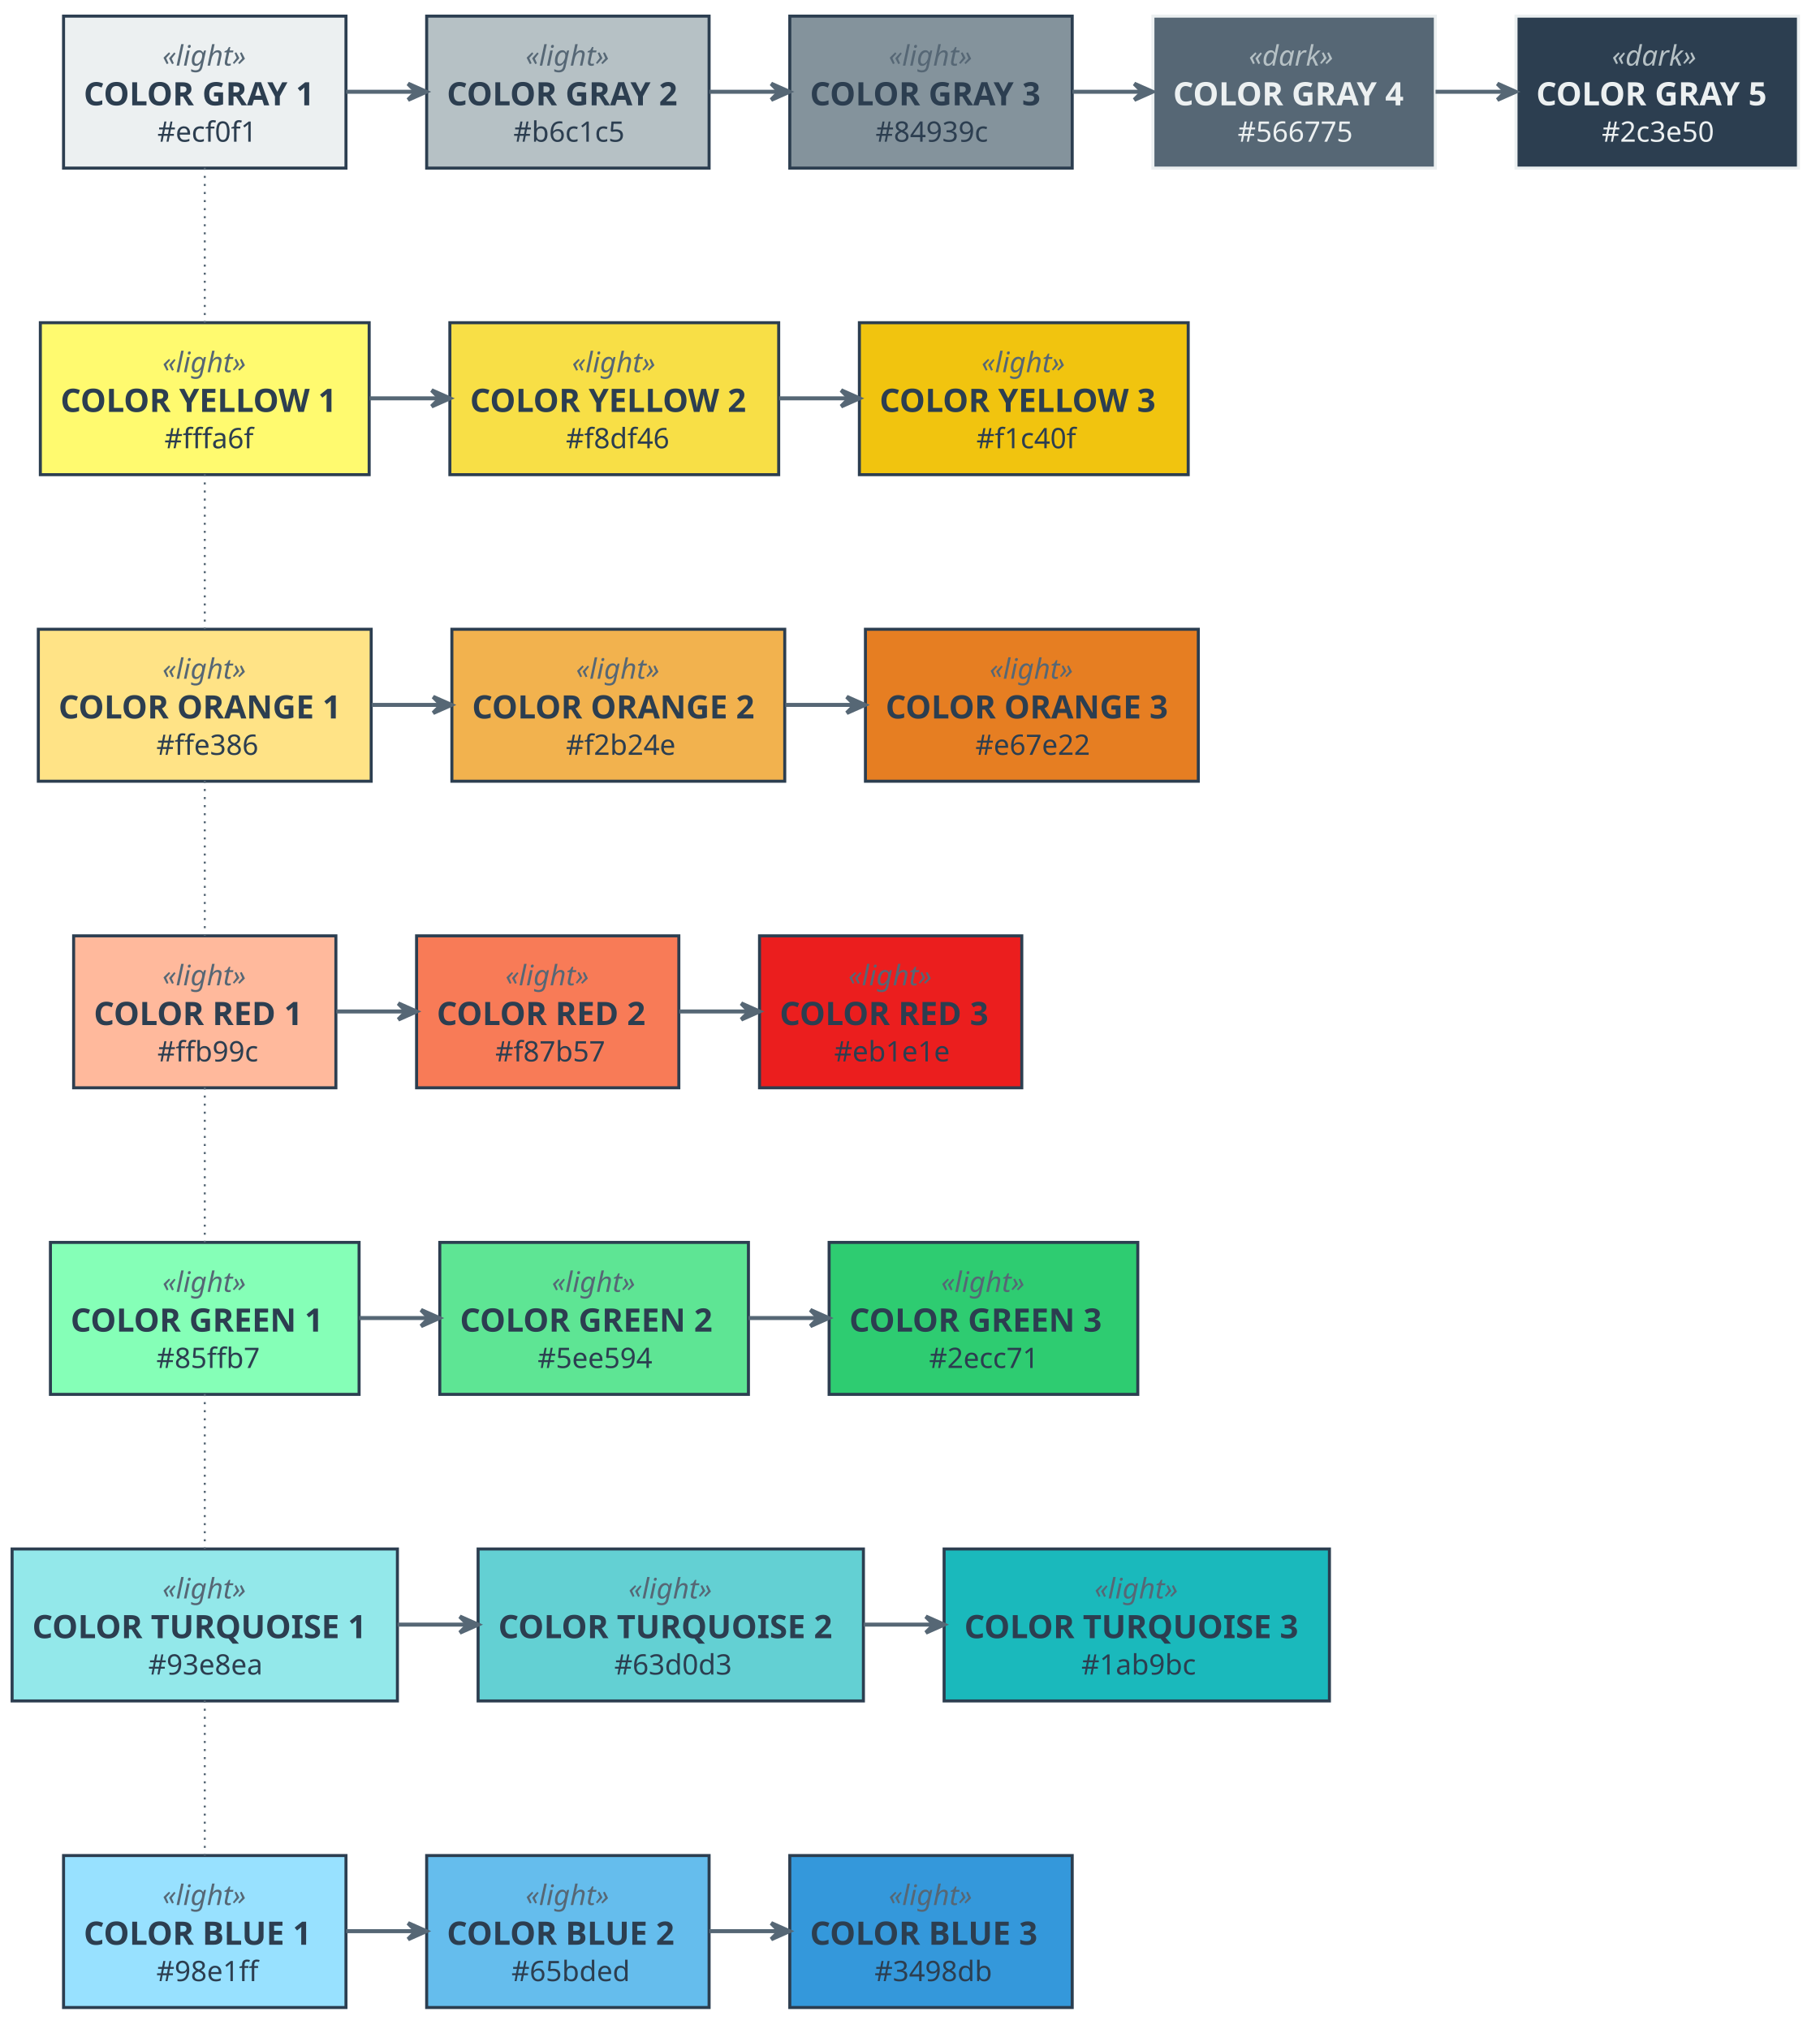
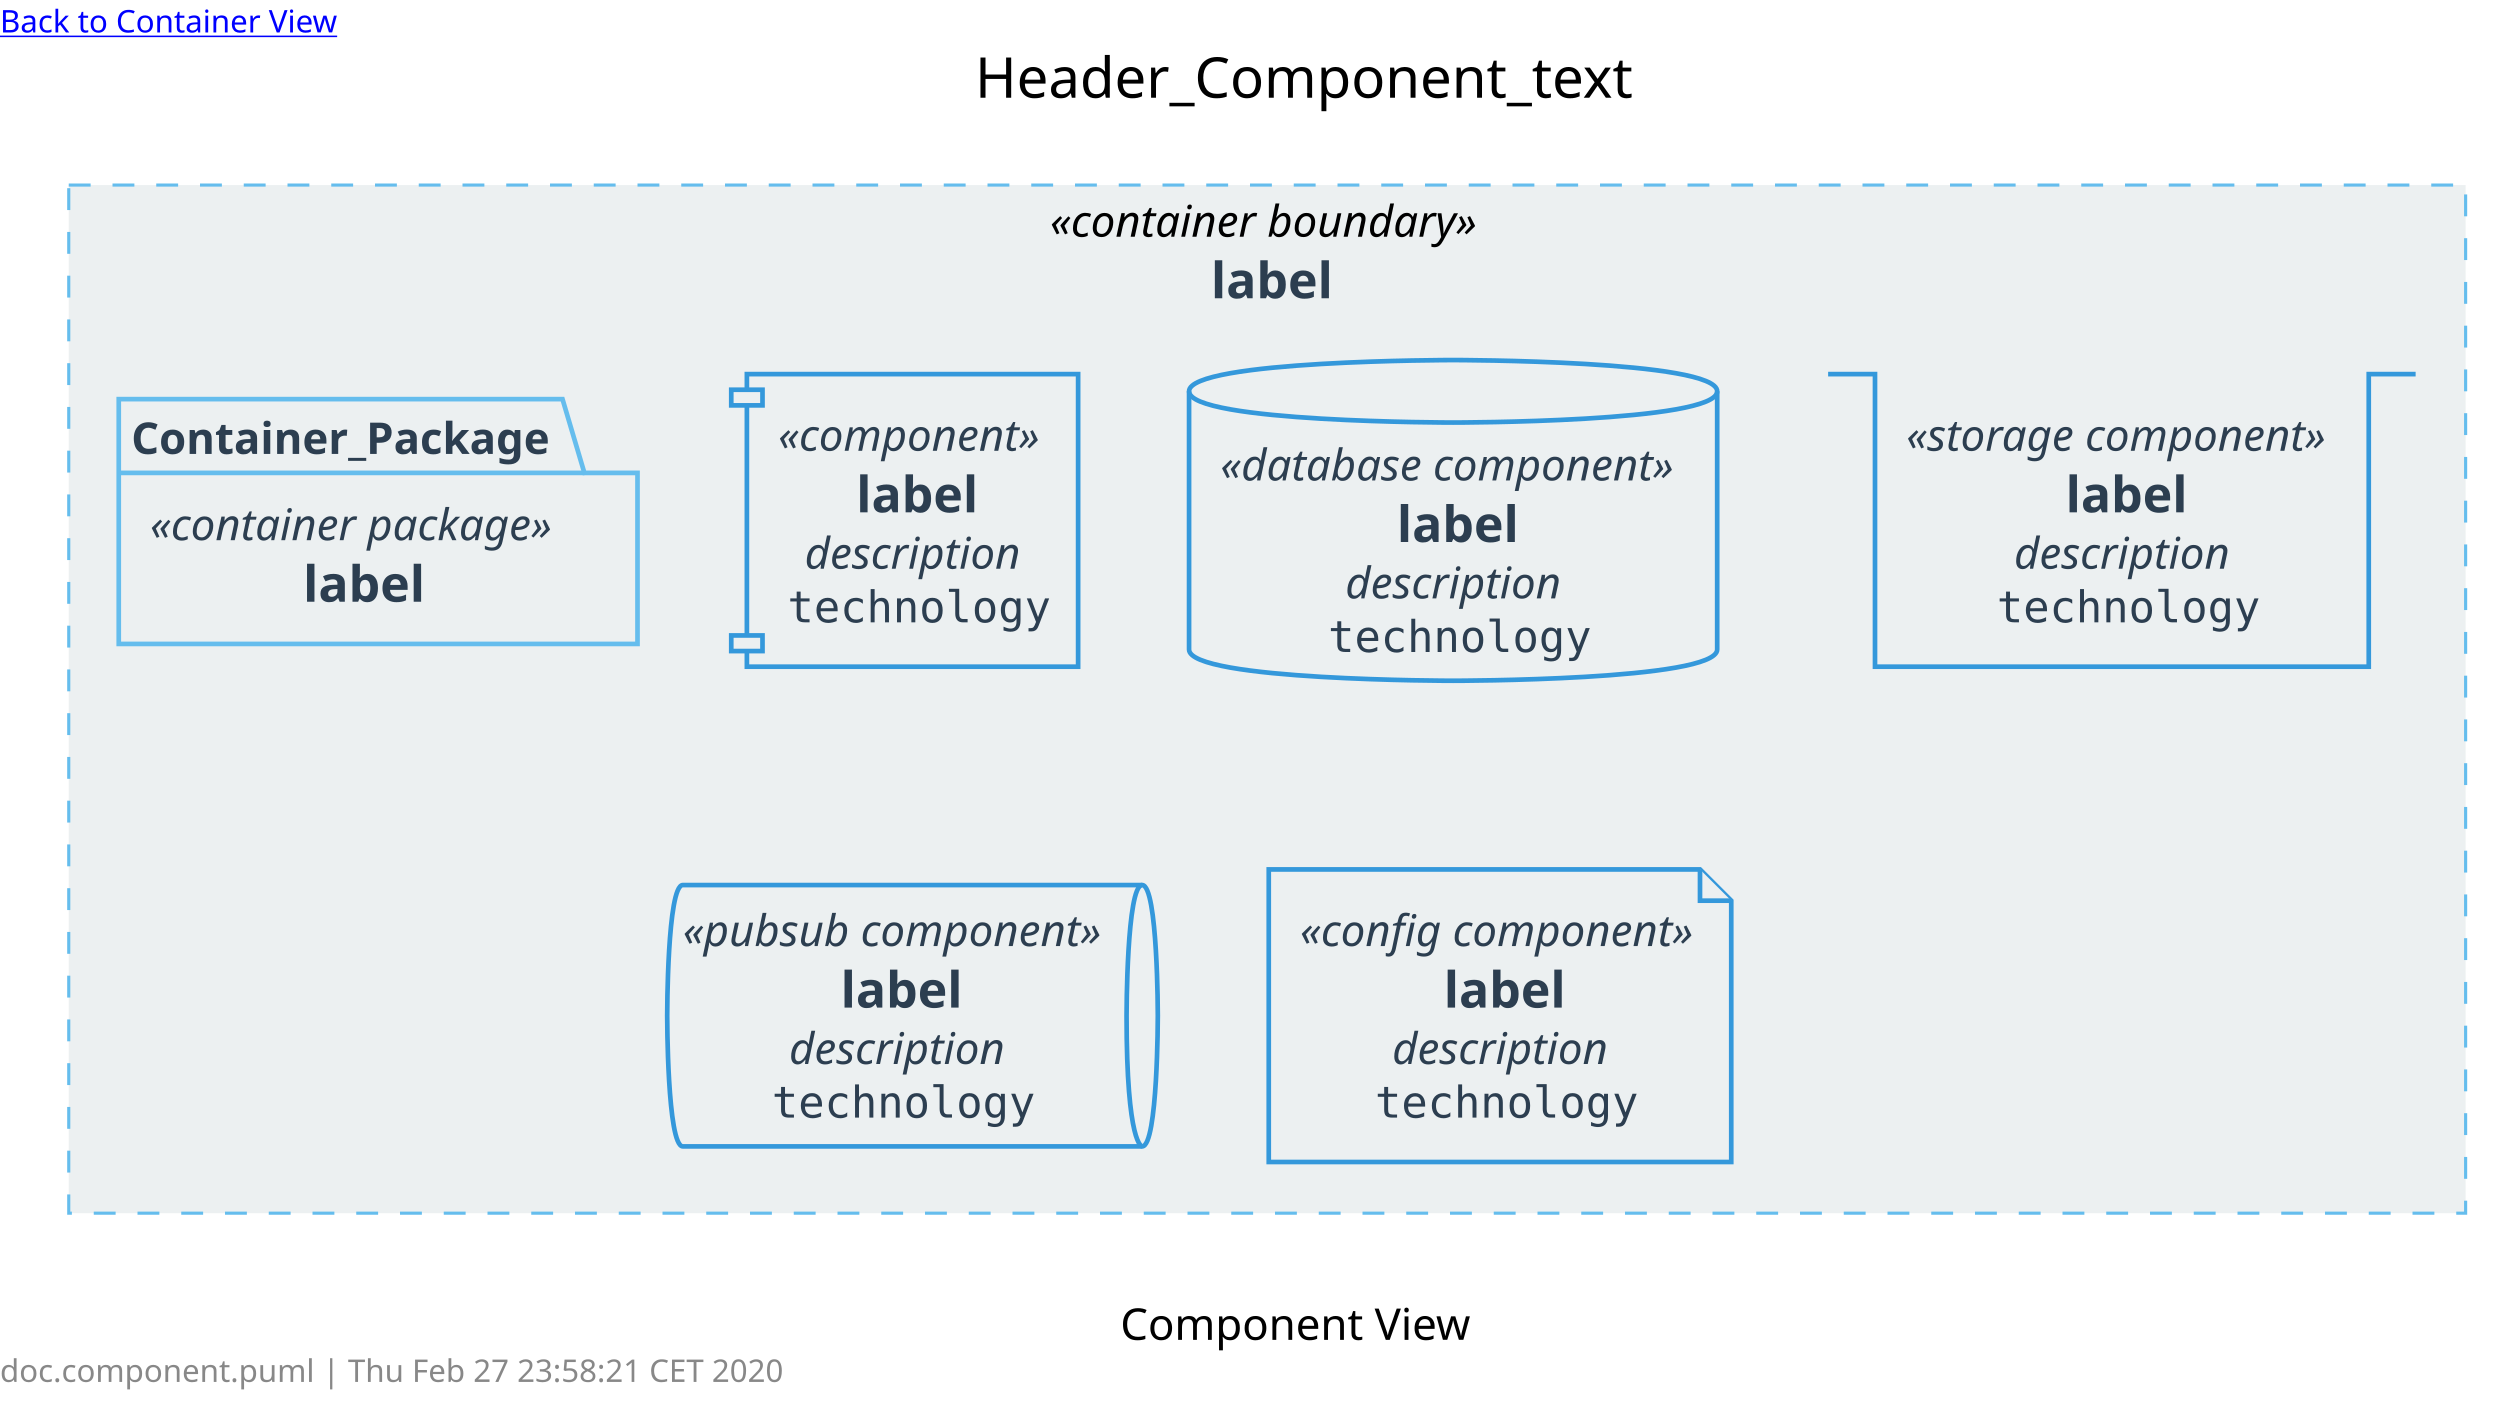
- <svg xmlns="http://www.w3.org/2000/svg" contentScriptType="application/ecmascript" contentStyleType="text/css" height="1006px" preserveAspectRatio="none" style="width:902px;height:1006px;" version="1.1" viewBox="0 0 902 1006" width="902px" zoomAndPan="magnify">
+ <svg xmlns="http://www.w3.org/2000/svg" xmlns:xlink="http://www.w3.org/1999/xlink" contentScriptType="application/ecmascript" contentStyleType="text/css" height="455px" preserveAspectRatio="none" style="width:800px;height:455px;" version="1.1" viewBox="0 0 800 455" width="800px" zoomAndPan="magnify">
  <defs />
  <g>
-     <rect fill="#ECF0F1" height="75.344" style="stroke: #2C3E50; stroke-width: 1.5;" width="140" x="31.5" y="8" />
-     <text fill="#566775" font-family="sans-serif" font-size="14" font-style="italic" lengthAdjust="spacingAndGlyphs" textLength="42" x="80.5" y="32.533">«light»</text>
-     <text fill="#2C3E50" font-family="sans-serif" font-size="16" font-weight="bold" lengthAdjust="spacingAndGlyphs" textLength="120" x="41.5" y="52.219">COLOR GRAY 1</text>
-     <text fill="#2C3E50" font-family="sans-serif" font-size="14" lengthAdjust="spacingAndGlyphs" textLength="47" x="78" y="70.268">#ecf0f1</text>
-     <rect fill="#B6C1C5" height="75.344" style="stroke: #2C3E50; stroke-width: 1.5;" width="140" x="211.5" y="8" />
-     <text fill="#566775" font-family="sans-serif" font-size="14" font-style="italic" lengthAdjust="spacingAndGlyphs" textLength="42" x="260.5" y="32.533">«light»</text>
-     <text fill="#2C3E50" font-family="sans-serif" font-size="16" font-weight="bold" lengthAdjust="spacingAndGlyphs" textLength="120" x="221.5" y="52.219">COLOR GRAY 2</text>
-     <text fill="#2C3E50" font-family="sans-serif" font-size="14" lengthAdjust="spacingAndGlyphs" textLength="54" x="254.5" y="70.268">#b6c1c5</text>
-     <rect fill="#84939C" height="75.344" style="stroke: #2C3E50; stroke-width: 1.5;" width="140" x="391.5" y="8" />
-     <text fill="#566775" font-family="sans-serif" font-size="14" font-style="italic" lengthAdjust="spacingAndGlyphs" textLength="42" x="440.5" y="32.533">«light»</text>
-     <text fill="#2C3E50" font-family="sans-serif" font-size="16" font-weight="bold" lengthAdjust="spacingAndGlyphs" textLength="120" x="401.5" y="52.219">COLOR GRAY 3</text>
-     <text fill="#2C3E50" font-family="sans-serif" font-size="14" lengthAdjust="spacingAndGlyphs" textLength="55" x="434" y="70.268">#84939c</text>
-     <rect fill="#566775" height="75.344" style="stroke: #ECF0F1; stroke-width: 1.5;" width="140" x="571.5" y="8" />
-     <text fill="#B6C1C5" font-family="sans-serif" font-size="14" font-style="italic" lengthAdjust="spacingAndGlyphs" textLength="45" x="619" y="32.533">«dark»</text>
-     <text fill="#ECF0F1" font-family="sans-serif" font-size="16" font-weight="bold" lengthAdjust="spacingAndGlyphs" textLength="120" x="581.5" y="52.219">COLOR GRAY 4</text>
-     <text fill="#ECF0F1" font-family="sans-serif" font-size="14" lengthAdjust="spacingAndGlyphs" textLength="56" x="613.5" y="70.268">#566775</text>
-     <rect fill="#2C3E50" height="75.344" style="stroke: #ECF0F1; stroke-width: 1.5;" width="140" x="751.5" y="8" />
-     <text fill="#B6C1C5" font-family="sans-serif" font-size="14" font-style="italic" lengthAdjust="spacingAndGlyphs" textLength="45" x="799" y="32.533">«dark»</text>
-     <text fill="#ECF0F1" font-family="sans-serif" font-size="16" font-weight="bold" lengthAdjust="spacingAndGlyphs" textLength="120" x="761.5" y="52.219">COLOR GRAY 5</text>
-     <text fill="#ECF0F1" font-family="sans-serif" font-size="14" lengthAdjust="spacingAndGlyphs" textLength="55" x="794" y="70.268">#2c3e50</text>
-     <rect fill="#FFFA6F" height="75.344" style="stroke: #2C3E50; stroke-width: 1.5;" width="163" x="20" y="160" />
-     <text fill="#566775" font-family="sans-serif" font-size="14" font-style="italic" lengthAdjust="spacingAndGlyphs" textLength="42" x="80.5" y="184.533">«light»</text>
-     <text fill="#2C3E50" font-family="sans-serif" font-size="16" font-weight="bold" lengthAdjust="spacingAndGlyphs" textLength="143" x="30" y="204.219">COLOR YELLOW 1</text>
-     <text fill="#2C3E50" font-family="sans-serif" font-size="14" lengthAdjust="spacingAndGlyphs" textLength="40" x="81.5" y="222.268">#fffa6f</text>
-     <rect fill="#F8DF46" height="75.344" style="stroke: #2C3E50; stroke-width: 1.5;" width="163" x="223" y="160" />
-     <text fill="#566775" font-family="sans-serif" font-size="14" font-style="italic" lengthAdjust="spacingAndGlyphs" textLength="42" x="283.5" y="184.533">«light»</text>
-     <text fill="#2C3E50" font-family="sans-serif" font-size="16" font-weight="bold" lengthAdjust="spacingAndGlyphs" textLength="143" x="233" y="204.219">COLOR YELLOW 2</text>
-     <text fill="#2C3E50" font-family="sans-serif" font-size="14" lengthAdjust="spacingAndGlyphs" textLength="48" x="280.5" y="222.268">#f8df46</text>
-     <rect fill="#F1C40F" height="75.344" style="stroke: #2C3E50; stroke-width: 1.5;" width="163" x="426" y="160" />
-     <text fill="#566775" font-family="sans-serif" font-size="14" font-style="italic" lengthAdjust="spacingAndGlyphs" textLength="42" x="486.5" y="184.533">«light»</text>
-     <text fill="#2C3E50" font-family="sans-serif" font-size="16" font-weight="bold" lengthAdjust="spacingAndGlyphs" textLength="143" x="436" y="204.219">COLOR YELLOW 3</text>
-     <text fill="#2C3E50" font-family="sans-serif" font-size="14" lengthAdjust="spacingAndGlyphs" textLength="47" x="484" y="222.268">#f1c40f</text>
-     <rect fill="#FFE386" height="75.344" style="stroke: #2C3E50; stroke-width: 1.5;" width="165" x="19" y="312" />
-     <text fill="#566775" font-family="sans-serif" font-size="14" font-style="italic" lengthAdjust="spacingAndGlyphs" textLength="42" x="80.5" y="336.533">«light»</text>
-     <text fill="#2C3E50" font-family="sans-serif" font-size="16" font-weight="bold" lengthAdjust="spacingAndGlyphs" textLength="145" x="29" y="356.219">COLOR ORANGE 1</text>
-     <text fill="#2C3E50" font-family="sans-serif" font-size="14" lengthAdjust="spacingAndGlyphs" textLength="48" x="77.5" y="374.268">#ffe386</text>
-     <rect fill="#F2B24E" height="75.344" style="stroke: #2C3E50; stroke-width: 1.5;" width="165" x="224" y="312" />
-     <text fill="#566775" font-family="sans-serif" font-size="14" font-style="italic" lengthAdjust="spacingAndGlyphs" textLength="42" x="285.5" y="336.533">«light»</text>
-     <text fill="#2C3E50" font-family="sans-serif" font-size="16" font-weight="bold" lengthAdjust="spacingAndGlyphs" textLength="145" x="234" y="356.219">COLOR ORANGE 2</text>
-     <text fill="#2C3E50" font-family="sans-serif" font-size="14" lengthAdjust="spacingAndGlyphs" textLength="52" x="280.5" y="374.268">#f2b24e</text>
-     <rect fill="#E67E22" height="75.344" style="stroke: #2C3E50; stroke-width: 1.5;" width="165" x="429" y="312" />
-     <text fill="#566775" font-family="sans-serif" font-size="14" font-style="italic" lengthAdjust="spacingAndGlyphs" textLength="42" x="490.5" y="336.533">«light»</text>
-     <text fill="#2C3E50" font-family="sans-serif" font-size="16" font-weight="bold" lengthAdjust="spacingAndGlyphs" textLength="145" x="439" y="356.219">COLOR ORANGE 3</text>
-     <text fill="#2C3E50" font-family="sans-serif" font-size="14" lengthAdjust="spacingAndGlyphs" textLength="56" x="483.5" y="374.268">#e67e22</text>
-     <rect fill="#FFB99C" height="75.344" style="stroke: #2C3E50; stroke-width: 1.5;" width="130" x="36.5" y="464" />
-     <text fill="#566775" font-family="sans-serif" font-size="14" font-style="italic" lengthAdjust="spacingAndGlyphs" textLength="42" x="80.5" y="488.533">«light»</text>
-     <text fill="#2C3E50" font-family="sans-serif" font-size="16" font-weight="bold" lengthAdjust="spacingAndGlyphs" textLength="110" x="46.5" y="508.219">COLOR RED 1</text>
-     <text fill="#2C3E50" font-family="sans-serif" font-size="14" lengthAdjust="spacingAndGlyphs" textLength="47" x="78" y="526.268">#ffb99c</text>
-     <rect fill="#F87B57" height="75.344" style="stroke: #2C3E50; stroke-width: 1.5;" width="130" x="206.5" y="464" />
-     <text fill="#566775" font-family="sans-serif" font-size="14" font-style="italic" lengthAdjust="spacingAndGlyphs" textLength="42" x="250.5" y="488.533">«light»</text>
-     <text fill="#2C3E50" font-family="sans-serif" font-size="16" font-weight="bold" lengthAdjust="spacingAndGlyphs" textLength="110" x="216.5" y="508.219">COLOR RED 2</text>
-     <text fill="#2C3E50" font-family="sans-serif" font-size="14" lengthAdjust="spacingAndGlyphs" textLength="52" x="245.5" y="526.268">#f87b57</text>
-     <rect fill="#EB1E1E" height="75.344" style="stroke: #2C3E50; stroke-width: 1.5;" width="130" x="376.5" y="464" />
-     <text fill="#566775" font-family="sans-serif" font-size="14" font-style="italic" lengthAdjust="spacingAndGlyphs" textLength="42" x="420.5" y="488.533">«light»</text>
-     <text fill="#2C3E50" font-family="sans-serif" font-size="16" font-weight="bold" lengthAdjust="spacingAndGlyphs" textLength="110" x="386.5" y="508.219">COLOR RED 3</text>
-     <text fill="#2C3E50" font-family="sans-serif" font-size="14" lengthAdjust="spacingAndGlyphs" textLength="56" x="413.5" y="526.268">#eb1e1e</text>
-     <rect fill="#85FFB7" height="75.344" style="stroke: #2C3E50; stroke-width: 1.5;" width="153" x="25" y="616" />
-     <text fill="#566775" font-family="sans-serif" font-size="14" font-style="italic" lengthAdjust="spacingAndGlyphs" textLength="42" x="80.5" y="640.533">«light»</text>
-     <text fill="#2C3E50" font-family="sans-serif" font-size="16" font-weight="bold" lengthAdjust="spacingAndGlyphs" textLength="133" x="35" y="660.219">COLOR GREEN 1</text>
-     <text fill="#2C3E50" font-family="sans-serif" font-size="14" lengthAdjust="spacingAndGlyphs" textLength="48" x="77.5" y="678.268">#85ffb7</text>
-     <rect fill="#5EE594" height="75.344" style="stroke: #2C3E50; stroke-width: 1.5;" width="153" x="218" y="616" />
-     <text fill="#566775" font-family="sans-serif" font-size="14" font-style="italic" lengthAdjust="spacingAndGlyphs" textLength="42" x="273.5" y="640.533">«light»</text>
-     <text fill="#2C3E50" font-family="sans-serif" font-size="16" font-weight="bold" lengthAdjust="spacingAndGlyphs" textLength="133" x="228" y="660.219">COLOR GREEN 2</text>
-     <text fill="#2C3E50" font-family="sans-serif" font-size="14" lengthAdjust="spacingAndGlyphs" textLength="56" x="266.5" y="678.268">#5ee594</text>
-     <rect fill="#2ECC71" height="75.344" style="stroke: #2C3E50; stroke-width: 1.5;" width="153" x="411" y="616" />
-     <text fill="#566775" font-family="sans-serif" font-size="14" font-style="italic" lengthAdjust="spacingAndGlyphs" textLength="42" x="466.5" y="640.533">«light»</text>
-     <text fill="#2C3E50" font-family="sans-serif" font-size="16" font-weight="bold" lengthAdjust="spacingAndGlyphs" textLength="133" x="421" y="660.219">COLOR GREEN 3</text>
-     <text fill="#2C3E50" font-family="sans-serif" font-size="14" lengthAdjust="spacingAndGlyphs" textLength="54" x="460.5" y="678.268">#2ecc71</text>
-     <rect fill="#93E8EA" height="75.344" style="stroke: #2C3E50; stroke-width: 1.5;" width="191" x="6" y="768" />
-     <text fill="#566775" font-family="sans-serif" font-size="14" font-style="italic" lengthAdjust="spacingAndGlyphs" textLength="42" x="80.5" y="792.533">«light»</text>
-     <text fill="#2C3E50" font-family="sans-serif" font-size="16" font-weight="bold" lengthAdjust="spacingAndGlyphs" textLength="171" x="16" y="812.219">COLOR TURQUOISE 1</text>
-     <text fill="#2C3E50" font-family="sans-serif" font-size="14" lengthAdjust="spacingAndGlyphs" textLength="56" x="73.5" y="830.268">#93e8ea</text>
-     <rect fill="#63D0D3" height="75.344" style="stroke: #2C3E50; stroke-width: 1.5;" width="191" x="237" y="768" />
-     <text fill="#566775" font-family="sans-serif" font-size="14" font-style="italic" lengthAdjust="spacingAndGlyphs" textLength="42" x="311.5" y="792.533">«light»</text>
-     <text fill="#2C3E50" font-family="sans-serif" font-size="16" font-weight="bold" lengthAdjust="spacingAndGlyphs" textLength="171" x="247" y="812.219">COLOR TURQUOISE 2</text>
-     <text fill="#2C3E50" font-family="sans-serif" font-size="14" lengthAdjust="spacingAndGlyphs" textLength="56" x="304.5" y="830.268">#63d0d3</text>
-     <rect fill="#1AB9BC" height="75.344" style="stroke: #2C3E50; stroke-width: 1.5;" width="191" x="468" y="768" />
-     <text fill="#566775" font-family="sans-serif" font-size="14" font-style="italic" lengthAdjust="spacingAndGlyphs" textLength="42" x="542.5" y="792.533">«light»</text>
-     <text fill="#2C3E50" font-family="sans-serif" font-size="16" font-weight="bold" lengthAdjust="spacingAndGlyphs" textLength="171" x="478" y="812.219">COLOR TURQUOISE 3</text>
-     <text fill="#2C3E50" font-family="sans-serif" font-size="14" lengthAdjust="spacingAndGlyphs" textLength="55" x="536" y="830.268">#1ab9bc</text>
-     <rect fill="#98E1FF" height="75.344" style="stroke: #2C3E50; stroke-width: 1.5;" width="140" x="31.5" y="920" />
-     <text fill="#566775" font-family="sans-serif" font-size="14" font-style="italic" lengthAdjust="spacingAndGlyphs" textLength="42" x="80.5" y="944.533">«light»</text>
-     <text fill="#2C3E50" font-family="sans-serif" font-size="16" font-weight="bold" lengthAdjust="spacingAndGlyphs" textLength="120" x="41.5" y="964.219">COLOR BLUE 1</text>
-     <text fill="#2C3E50" font-family="sans-serif" font-size="14" lengthAdjust="spacingAndGlyphs" textLength="48" x="77.5" y="982.268">#98e1ff</text>
-     <rect fill="#65BDED" height="75.344" style="stroke: #2C3E50; stroke-width: 1.5;" width="140" x="211.5" y="920" />
-     <text fill="#566775" font-family="sans-serif" font-size="14" font-style="italic" lengthAdjust="spacingAndGlyphs" textLength="42" x="260.5" y="944.533">«light»</text>
-     <text fill="#2C3E50" font-family="sans-serif" font-size="16" font-weight="bold" lengthAdjust="spacingAndGlyphs" textLength="120" x="221.5" y="964.219">COLOR BLUE 2</text>
-     <text fill="#2C3E50" font-family="sans-serif" font-size="14" lengthAdjust="spacingAndGlyphs" textLength="56" x="253.5" y="982.268">#65bded</text>
-     <rect fill="#3498DB" height="75.344" style="stroke: #2C3E50; stroke-width: 1.5;" width="140" x="391.5" y="920" />
-     <text fill="#566775" font-family="sans-serif" font-size="14" font-style="italic" lengthAdjust="spacingAndGlyphs" textLength="42" x="440.5" y="944.533">«light»</text>
-     <text fill="#2C3E50" font-family="sans-serif" font-size="16" font-weight="bold" lengthAdjust="spacingAndGlyphs" textLength="120" x="401.5" y="964.219">COLOR BLUE 3</text>
-     <text fill="#2C3E50" font-family="sans-serif" font-size="14" lengthAdjust="spacingAndGlyphs" textLength="56" x="433.5" y="982.268">#3498db</text>
-     <path d="M171.608,45.5 C182.908,45.5 194.648,45.5 206.066,45.5 " fill="none" id="ALIAS_COLOR_GRAY_1-&gt;ALIAS_COLOR_GRAY_2" style="stroke: #566775; stroke-width: 2.0;" />
-     <polygon fill="#566775" points="211.287,45.5,202.287,41.5,206.287,45.5,202.287,49.5,211.287,45.5" style="stroke: #566775; stroke-width: 2.0;" />
-     <text fill="#2C3E50" font-family="sans-serif" font-size="12" lengthAdjust="spacingAndGlyphs" textLength="0" x="193" y="38.957" />
-     <path d="M351.608,45.5 C362.908,45.5 374.648,45.5 386.066,45.5 " fill="none" id="ALIAS_COLOR_GRAY_2-&gt;ALIAS_COLOR_GRAY_3" style="stroke: #566775; stroke-width: 2.0;" />
-     <polygon fill="#566775" points="391.287,45.5,382.287,41.5,386.287,45.5,382.287,49.5,391.287,45.5" style="stroke: #566775; stroke-width: 2.0;" />
-     <text fill="#2C3E50" font-family="sans-serif" font-size="12" lengthAdjust="spacingAndGlyphs" textLength="0" x="373" y="38.957" />
-     <path d="M531.608,45.5 C542.908,45.5 554.648,45.5 566.066,45.5 " fill="none" id="ALIAS_COLOR_GRAY_3-&gt;ALIAS_COLOR_GRAY_4" style="stroke: #566775; stroke-width: 2.0;" />
-     <polygon fill="#566775" points="571.287,45.5,562.287,41.5,566.287,45.5,562.287,49.5,571.287,45.5" style="stroke: #566775; stroke-width: 2.0;" />
-     <text fill="#2C3E50" font-family="sans-serif" font-size="12" lengthAdjust="spacingAndGlyphs" textLength="0" x="553" y="38.957" />
-     <path d="M711.608,45.5 C722.908,45.5 734.648,45.5 746.066,45.5 " fill="none" id="ALIAS_COLOR_GRAY_4-&gt;ALIAS_COLOR_GRAY_5" style="stroke: #566775; stroke-width: 2.0;" />
-     <polygon fill="#566775" points="751.287,45.5,742.287,41.5,746.287,45.5,742.287,49.5,751.287,45.5" style="stroke: #566775; stroke-width: 2.0;" />
-     <text fill="#2C3E50" font-family="sans-serif" font-size="12" lengthAdjust="spacingAndGlyphs" textLength="0" x="733" y="38.957" />
-     <path d="M101.5,83.194 C101.5,106.525 101.5,136.617 101.5,159.925 " fill="none" id="ALIAS_COLOR_GRAY_1-ALIAS_COLOR_YELLOW_1" style="stroke: #566775; stroke-width: 1.0; stroke-dasharray: 1.0,3.0;" />
-     <text fill="#2C3E50" font-family="sans-serif" font-size="12" lengthAdjust="spacingAndGlyphs" textLength="0" x="105.5" y="126.457" />
-     <path d="M183.19,197.5 C194.56,197.5 206.274,197.5 217.732,197.5 " fill="none" id="ALIAS_COLOR_YELLOW_1-&gt;ALIAS_COLOR_YELLOW_2" style="stroke: #566775; stroke-width: 2.0;" />
-     <polygon fill="#566775" points="222.977,197.5,213.977,193.5,217.977,197.5,213.977,201.5,222.977,197.5" style="stroke: #566775; stroke-width: 2.0;" />
-     <text fill="#2C3E50" font-family="sans-serif" font-size="12" lengthAdjust="spacingAndGlyphs" textLength="0" x="204.5" y="190.957" />
-     <path d="M386.19,197.5 C397.56,197.5 409.274,197.5 420.732,197.5 " fill="none" id="ALIAS_COLOR_YELLOW_2-&gt;ALIAS_COLOR_YELLOW_3" style="stroke: #566775; stroke-width: 2.0;" />
-     <polygon fill="#566775" points="425.977,197.5,416.977,193.5,420.977,197.5,416.977,201.5,425.977,197.5" style="stroke: #566775; stroke-width: 2.0;" />
-     <text fill="#2C3E50" font-family="sans-serif" font-size="12" lengthAdjust="spacingAndGlyphs" textLength="0" x="407.5" y="190.957" />
-     <path d="M101.5,235.194 C101.5,258.525 101.5,288.617 101.5,311.925 " fill="none" id="ALIAS_COLOR_YELLOW_1-ALIAS_COLOR_ORANGE_1" style="stroke: #566775; stroke-width: 1.0; stroke-dasharray: 1.0,3.0;" />
-     <text fill="#2C3E50" font-family="sans-serif" font-size="12" lengthAdjust="spacingAndGlyphs" textLength="0" x="105.5" y="278.457" />
-     <path d="M184.29,349.5 C195.565,349.5 207.17,349.5 218.533,349.5 " fill="none" id="ALIAS_COLOR_ORANGE_1-&gt;ALIAS_COLOR_ORANGE_2" style="stroke: #566775; stroke-width: 2.0;" />
-     <polygon fill="#566775" points="223.734,349.5,214.734,345.5,218.734,349.5,214.734,353.5,223.734,349.5" style="stroke: #566775; stroke-width: 2.0;" />
-     <text fill="#2C3E50" font-family="sans-serif" font-size="12" lengthAdjust="spacingAndGlyphs" textLength="0" x="205.5" y="342.957" />
-     <path d="M389.29,349.5 C400.565,349.5 412.17,349.5 423.533,349.5 " fill="none" id="ALIAS_COLOR_ORANGE_2-&gt;ALIAS_COLOR_ORANGE_3" style="stroke: #566775; stroke-width: 2.0;" />
-     <polygon fill="#566775" points="428.734,349.5,419.734,345.5,423.734,349.5,419.734,353.5,428.734,349.5" style="stroke: #566775; stroke-width: 2.0;" />
-     <text fill="#2C3E50" font-family="sans-serif" font-size="12" lengthAdjust="spacingAndGlyphs" textLength="0" x="410.5" y="342.957" />
-     <path d="M101.5,387.194 C101.5,410.525 101.5,440.617 101.5,463.925 " fill="none" id="ALIAS_COLOR_ORANGE_1-ALIAS_COLOR_RED_1" style="stroke: #566775; stroke-width: 1.0; stroke-dasharray: 1.0,3.0;" />
-     <text fill="#2C3E50" font-family="sans-serif" font-size="12" lengthAdjust="spacingAndGlyphs" textLength="0" x="105.5" y="430.457" />
-     <path d="M166.74,501.5 C178.027,501.5 189.806,501.5 201.219,501.5 " fill="none" id="ALIAS_COLOR_RED_1-&gt;ALIAS_COLOR_RED_2" style="stroke: #566775; stroke-width: 2.0;" />
-     <polygon fill="#566775" points="206.434,501.5,197.434,497.5,201.434,501.5,197.434,505.5,206.434,501.5" style="stroke: #566775; stroke-width: 2.0;" />
-     <text fill="#2C3E50" font-family="sans-serif" font-size="12" lengthAdjust="spacingAndGlyphs" textLength="0" x="188" y="494.957" />
-     <path d="M336.74,501.5 C348.027,501.5 359.806,501.5 371.219,501.5 " fill="none" id="ALIAS_COLOR_RED_2-&gt;ALIAS_COLOR_RED_3" style="stroke: #566775; stroke-width: 2.0;" />
-     <polygon fill="#566775" points="376.434,501.5,367.434,497.5,371.434,501.5,367.434,505.5,376.434,501.5" style="stroke: #566775; stroke-width: 2.0;" />
-     <text fill="#2C3E50" font-family="sans-serif" font-size="12" lengthAdjust="spacingAndGlyphs" textLength="0" x="358" y="494.957" />
-     <path d="M101.5,539.194 C101.5,562.525 101.5,592.617 101.5,615.925 " fill="none" id="ALIAS_COLOR_RED_1-ALIAS_COLOR_GREEN_1" style="stroke: #566775; stroke-width: 1.0; stroke-dasharray: 1.0,3.0;" />
-     <text fill="#2C3E50" font-family="sans-serif" font-size="12" lengthAdjust="spacingAndGlyphs" textLength="0" x="105.5" y="582.457" />
-     <path d="M178.056,653.5 C189.373,653.5 201.072,653.5 212.495,653.5 " fill="none" id="ALIAS_COLOR_GREEN_1-&gt;ALIAS_COLOR_GREEN_2" style="stroke: #566775; stroke-width: 2.0;" />
-     <polygon fill="#566775" points="217.721,653.5,208.721,649.5,212.721,653.5,208.721,657.5,217.721,653.5" style="stroke: #566775; stroke-width: 2.0;" />
-     <text fill="#2C3E50" font-family="sans-serif" font-size="12" lengthAdjust="spacingAndGlyphs" textLength="0" x="199.5" y="646.957" />
-     <path d="M371.056,653.5 C382.373,653.5 394.072,653.5 405.495,653.5 " fill="none" id="ALIAS_COLOR_GREEN_2-&gt;ALIAS_COLOR_GREEN_3" style="stroke: #566775; stroke-width: 2.0;" />
-     <polygon fill="#566775" points="410.721,653.5,401.721,649.5,405.721,653.5,401.721,657.5,410.721,653.5" style="stroke: #566775; stroke-width: 2.0;" />
-     <text fill="#2C3E50" font-family="sans-serif" font-size="12" lengthAdjust="spacingAndGlyphs" textLength="0" x="392.5" y="646.957" />
-     <path d="M101.5,691.194 C101.5,714.525 101.5,744.617 101.5,767.925 " fill="none" id="ALIAS_COLOR_GREEN_1-ALIAS_COLOR_TURQUOISE_1" style="stroke: #566775; stroke-width: 1.0; stroke-dasharray: 1.0,3.0;" />
-     <text fill="#2C3E50" font-family="sans-serif" font-size="12" lengthAdjust="spacingAndGlyphs" textLength="0" x="105.5" y="734.457" />
-     <path d="M197.124,805.5 C208.533,805.5 220.21,805.5 231.689,805.5 " fill="none" id="ALIAS_COLOR_TURQUOISE_1-&gt;ALIAS_COLOR_TURQUOISE_2" style="stroke: #566775; stroke-width: 2.0;" />
-     <polygon fill="#566775" points="236.948,805.5,227.948,801.5,231.948,805.5,227.948,809.5,236.948,805.5" style="stroke: #566775; stroke-width: 2.0;" />
-     <text fill="#2C3E50" font-family="sans-serif" font-size="12" lengthAdjust="spacingAndGlyphs" textLength="0" x="218.5" y="798.957" />
-     <path d="M428.124,805.5 C439.533,805.5 451.21,805.5 462.689,805.5 " fill="none" id="ALIAS_COLOR_TURQUOISE_2-&gt;ALIAS_COLOR_TURQUOISE_3" style="stroke: #566775; stroke-width: 2.0;" />
-     <polygon fill="#566775" points="467.948,805.5,458.948,801.5,462.948,805.5,458.948,809.5,467.948,805.5" style="stroke: #566775; stroke-width: 2.0;" />
-     <text fill="#2C3E50" font-family="sans-serif" font-size="12" lengthAdjust="spacingAndGlyphs" textLength="0" x="449.5" y="798.957" />
-     <path d="M101.5,843.194 C101.5,866.525 101.5,896.617 101.5,919.925 " fill="none" id="ALIAS_COLOR_TURQUOISE_1-ALIAS_COLOR_BLUE_1" style="stroke: #566775; stroke-width: 1.0; stroke-dasharray: 1.0,3.0;" />
-     <text fill="#2C3E50" font-family="sans-serif" font-size="12" lengthAdjust="spacingAndGlyphs" textLength="0" x="105.5" y="886.457" />
-     <path d="M171.608,957.5 C182.908,957.5 194.648,957.5 206.066,957.5 " fill="none" id="ALIAS_COLOR_BLUE_1-&gt;ALIAS_COLOR_BLUE_2" style="stroke: #566775; stroke-width: 2.0;" />
-     <polygon fill="#566775" points="211.287,957.5,202.287,953.5,206.287,957.5,202.287,961.5,211.287,957.5" style="stroke: #566775; stroke-width: 2.0;" />
-     <text fill="#2C3E50" font-family="sans-serif" font-size="12" lengthAdjust="spacingAndGlyphs" textLength="0" x="193" y="950.957" />
-     <path d="M351.608,957.5 C362.908,957.5 374.648,957.5 386.066,957.5 " fill="none" id="ALIAS_COLOR_BLUE_2-&gt;ALIAS_COLOR_BLUE_3" style="stroke: #566775; stroke-width: 2.0;" />
-     <polygon fill="#566775" points="391.287,957.5,382.287,953.5,386.287,957.5,382.287,961.5,391.287,957.5" style="stroke: #566775; stroke-width: 2.0;" />
-     <text fill="#2C3E50" font-family="sans-serif" font-size="12" lengthAdjust="spacingAndGlyphs" textLength="0" x="373" y="950.957" />
+     <a href="Header_Component_link" target="_top" xlink:actuate="onRequest" xlink:show="new" xlink:title="Header_Component_link" xlink:type="simple">
+       <text fill="#0000FF" font-family="sans-serif" font-size="10" lengthAdjust="spacingAndGlyphs" text-decoration="underline" textLength="110" x="0" y="10.381">Back to Container View</text>
+     </a>
+     <text fill="#000000" font-family="sans-serif" font-size="18" lengthAdjust="spacingAndGlyphs" textLength="199" x="312" y="31.264">Header_Component_text</text>
+     <rect fill="#ECF0F1" height="329" style="stroke: #65BDED; stroke-width: 1.0; stroke-dasharray: 7.0,7.0;" width="767" x="22" y="59.219" />
+     <text fill="#000000" font-family="sans-serif" font-size="14" font-style="italic" lengthAdjust="spacingAndGlyphs" textLength="139" x="336" y="75.752">«container boundary»</text>
+     <text fill="#2C3E50" font-family="sans-serif" font-size="16" font-weight="bold" lengthAdjust="spacingAndGlyphs" textLength="36" x="387.5" y="95.438">label</text>
+     <a href="link" target="_top" xlink:actuate="onRequest" xlink:show="new" xlink:title="link" xlink:type="simple">
+       <rect fill="#ECF0F1" height="93.623" style="stroke: #3498DB; stroke-width: 1.5;" width="106" x="239" y="119.719" />
+       <rect fill="#ECF0F1" height="5" style="stroke: #3498DB; stroke-width: 1.5;" width="10" x="234" y="124.719" />
+       <rect fill="#ECF0F1" height="5" style="stroke: #3498DB; stroke-width: 1.5;" width="10" x="234" y="203.342" />
+       <text fill="#2C3E50" font-family="sans-serif" font-size="14" font-style="italic" lengthAdjust="spacingAndGlyphs" textLength="86" x="249" y="144.252">«component»</text>
+       <text fill="#2C3E50" font-family="sans-serif" font-size="16" font-weight="bold" lengthAdjust="spacingAndGlyphs" textLength="36" x="274" y="163.938">label</text>
+       <text fill="#2C3E50" font-family="sans-serif" font-size="14" font-style="italic" lengthAdjust="spacingAndGlyphs" textLength="69" x="257.5" y="181.986">description</text>
+       <text fill="#2C3E50" font-family="monospace" font-size="14" lengthAdjust="spacingAndGlyphs" textLength="80" x="252" y="199.138">technology</text>
+     </a>
+     <a href="link" target="_top" xlink:actuate="onRequest" xlink:show="new" xlink:title="link" xlink:type="simple">
+       <path d="M380.5,125.219 C380.5,115.219 465,115.219 465,115.219 C465,115.219 549.5,115.219 549.5,125.219 L549.5,207.842 C549.5,217.842 465,217.842 465,217.842 C465,217.842 380.5,217.842 380.5,207.842 L380.5,125.219 " fill="#ECF0F1" style="stroke: #3498DB; stroke-width: 1.5;" />
+       <path d="M380.5,125.219 C380.5,135.219 465,135.219 465,135.219 C465,135.219 549.5,135.219 549.5,125.219 " fill="none" style="stroke: #3498DB; stroke-width: 1.5;" />
+       <text fill="#2C3E50" font-family="sans-serif" font-size="14" font-style="italic" lengthAdjust="spacingAndGlyphs" textLength="149" x="390.5" y="153.752">«database component»</text>
+       <text fill="#2C3E50" font-family="sans-serif" font-size="16" font-weight="bold" lengthAdjust="spacingAndGlyphs" textLength="36" x="447" y="173.438">label</text>
+       <text fill="#2C3E50" font-family="sans-serif" font-size="14" font-style="italic" lengthAdjust="spacingAndGlyphs" textLength="69" x="430.5" y="191.486">description</text>
+       <text fill="#2C3E50" font-family="monospace" font-size="14" lengthAdjust="spacingAndGlyphs" textLength="80" x="425" y="208.638">technology</text>
+     </a>
+     <a href="link" target="_top" xlink:actuate="onRequest" xlink:show="new" xlink:title="link" xlink:type="simple">
+       <rect fill="#ECF0F1" height="93.623" style="stroke: none; stroke-width: 1.5;" width="158" x="600" y="119.719" />
+       <path d="M585,119.719 L600,119.719 L600,213.342 L758,213.342 L758,119.719 L773,119.719 " fill="none" style="stroke: #3498DB; stroke-width: 1.5;" />
+       <text fill="#2C3E50" font-family="sans-serif" font-size="14" font-style="italic" lengthAdjust="spacingAndGlyphs" textLength="138" x="610" y="144.252">«storage component»</text>
+       <text fill="#2C3E50" font-family="sans-serif" font-size="16" font-weight="bold" lengthAdjust="spacingAndGlyphs" textLength="36" x="661" y="163.938">label</text>
+       <text fill="#2C3E50" font-family="sans-serif" font-size="14" font-style="italic" lengthAdjust="spacingAndGlyphs" textLength="69" x="644.5" y="181.986">description</text>
+       <text fill="#2C3E50" font-family="monospace" font-size="14" lengthAdjust="spacingAndGlyphs" textLength="80" x="639" y="199.138">technology</text>
+     </a>
+     <a href="link" target="_top" xlink:actuate="onRequest" xlink:show="new" xlink:title="link" xlink:type="simple">
+       <path d="M218.5,283.219 L365.5,283.219 C370.5,283.219 370.5,325.03 370.5,325.03 C370.5,325.03 370.5,366.842 365.5,366.842 L218.5,366.842 C213.5,366.842 213.5,325.03 213.5,325.03 C213.5,325.03 213.5,283.219 218.5,283.219 " fill="#ECF0F1" style="stroke: #3498DB; stroke-width: 1.5;" />
+       <path d="M365.5,283.219 C360.5,283.219 360.5,325.03 360.5,325.03 C360.5,366.842 365.5,366.842 365.5,366.842 " fill="none" style="stroke: #3498DB; stroke-width: 1.5;" />
+       <text fill="#2C3E50" font-family="sans-serif" font-size="14" font-style="italic" lengthAdjust="spacingAndGlyphs" textLength="137" x="218.5" y="302.752">«pubsub component»</text>
+       <text fill="#2C3E50" font-family="sans-serif" font-size="16" font-weight="bold" lengthAdjust="spacingAndGlyphs" textLength="36" x="269" y="322.438">label</text>
+       <text fill="#2C3E50" font-family="sans-serif" font-size="14" font-style="italic" lengthAdjust="spacingAndGlyphs" textLength="69" x="252.5" y="340.486">description</text>
+       <text fill="#2C3E50" font-family="monospace" font-size="14" lengthAdjust="spacingAndGlyphs" textLength="80" x="247" y="357.638">technology</text>
+     </a>
+     <a href="link" target="_top" xlink:actuate="onRequest" xlink:show="new" xlink:title="link" xlink:type="simple">
+       <polygon fill="#ECF0F1" points="406,278.219,406,371.842,554,371.842,554,288.219,544,278.219,406,278.219" style="stroke: #3498DB; stroke-width: 1.5;" />
+       <path d="M544,278.219 L544,288.219 L554,288.219 " fill="#ECF0F1" style="stroke: #3498DB; stroke-width: 1.5;" />
+       <text fill="#2C3E50" font-family="sans-serif" font-size="14" font-style="italic" lengthAdjust="spacingAndGlyphs" textLength="128" x="416" y="302.752">«config component»</text>
+       <text fill="#2C3E50" font-family="sans-serif" font-size="16" font-weight="bold" lengthAdjust="spacingAndGlyphs" textLength="36" x="462" y="322.438">label</text>
+       <text fill="#2C3E50" font-family="sans-serif" font-size="14" font-style="italic" lengthAdjust="spacingAndGlyphs" textLength="69" x="445.5" y="340.486">description</text>
+       <text fill="#2C3E50" font-family="monospace" font-size="14" lengthAdjust="spacingAndGlyphs" textLength="80" x="440" y="357.638">technology</text>
+     </a>
+     <polygon fill="#ECF0F1" points="38,127.719,180,127.719,187,151.328,204,151.328,204,206.062,38,206.062,38,127.719" style="stroke: #65BDED; stroke-width: 1.5;" />
+     <line style="stroke: #65BDED; stroke-width: 1.5;" x1="38" x2="187" y1="151.328" y2="151.328" />
+     <text fill="#2C3E50" font-family="sans-serif" font-size="14" font-weight="bold" lengthAdjust="spacingAndGlyphs" textLength="136" x="42" y="145.252">Container_Package</text>
+     <text fill="#2C3E50" font-family="sans-serif" font-size="14" font-style="italic" lengthAdjust="spacingAndGlyphs" textLength="134" x="48" y="172.861">«container package»</text>
+     <text fill="#2C3E50" font-family="sans-serif" font-size="16" font-weight="bold" lengthAdjust="spacingAndGlyphs" textLength="36" x="97" y="192.547">label</text>
+     <text fill="#000000" font-family="sans-serif" font-size="14" lengthAdjust="spacingAndGlyphs" textLength="106" x="358.5" y="428.752">Component View</text>
+     <text fill="#888888" font-family="sans-serif" font-size="10" lengthAdjust="spacingAndGlyphs" textLength="262" x="0" y="442.209">doc.component.puml | Thu Feb 27 23:58:21 CET 2020</text>
  </g>
</svg>
